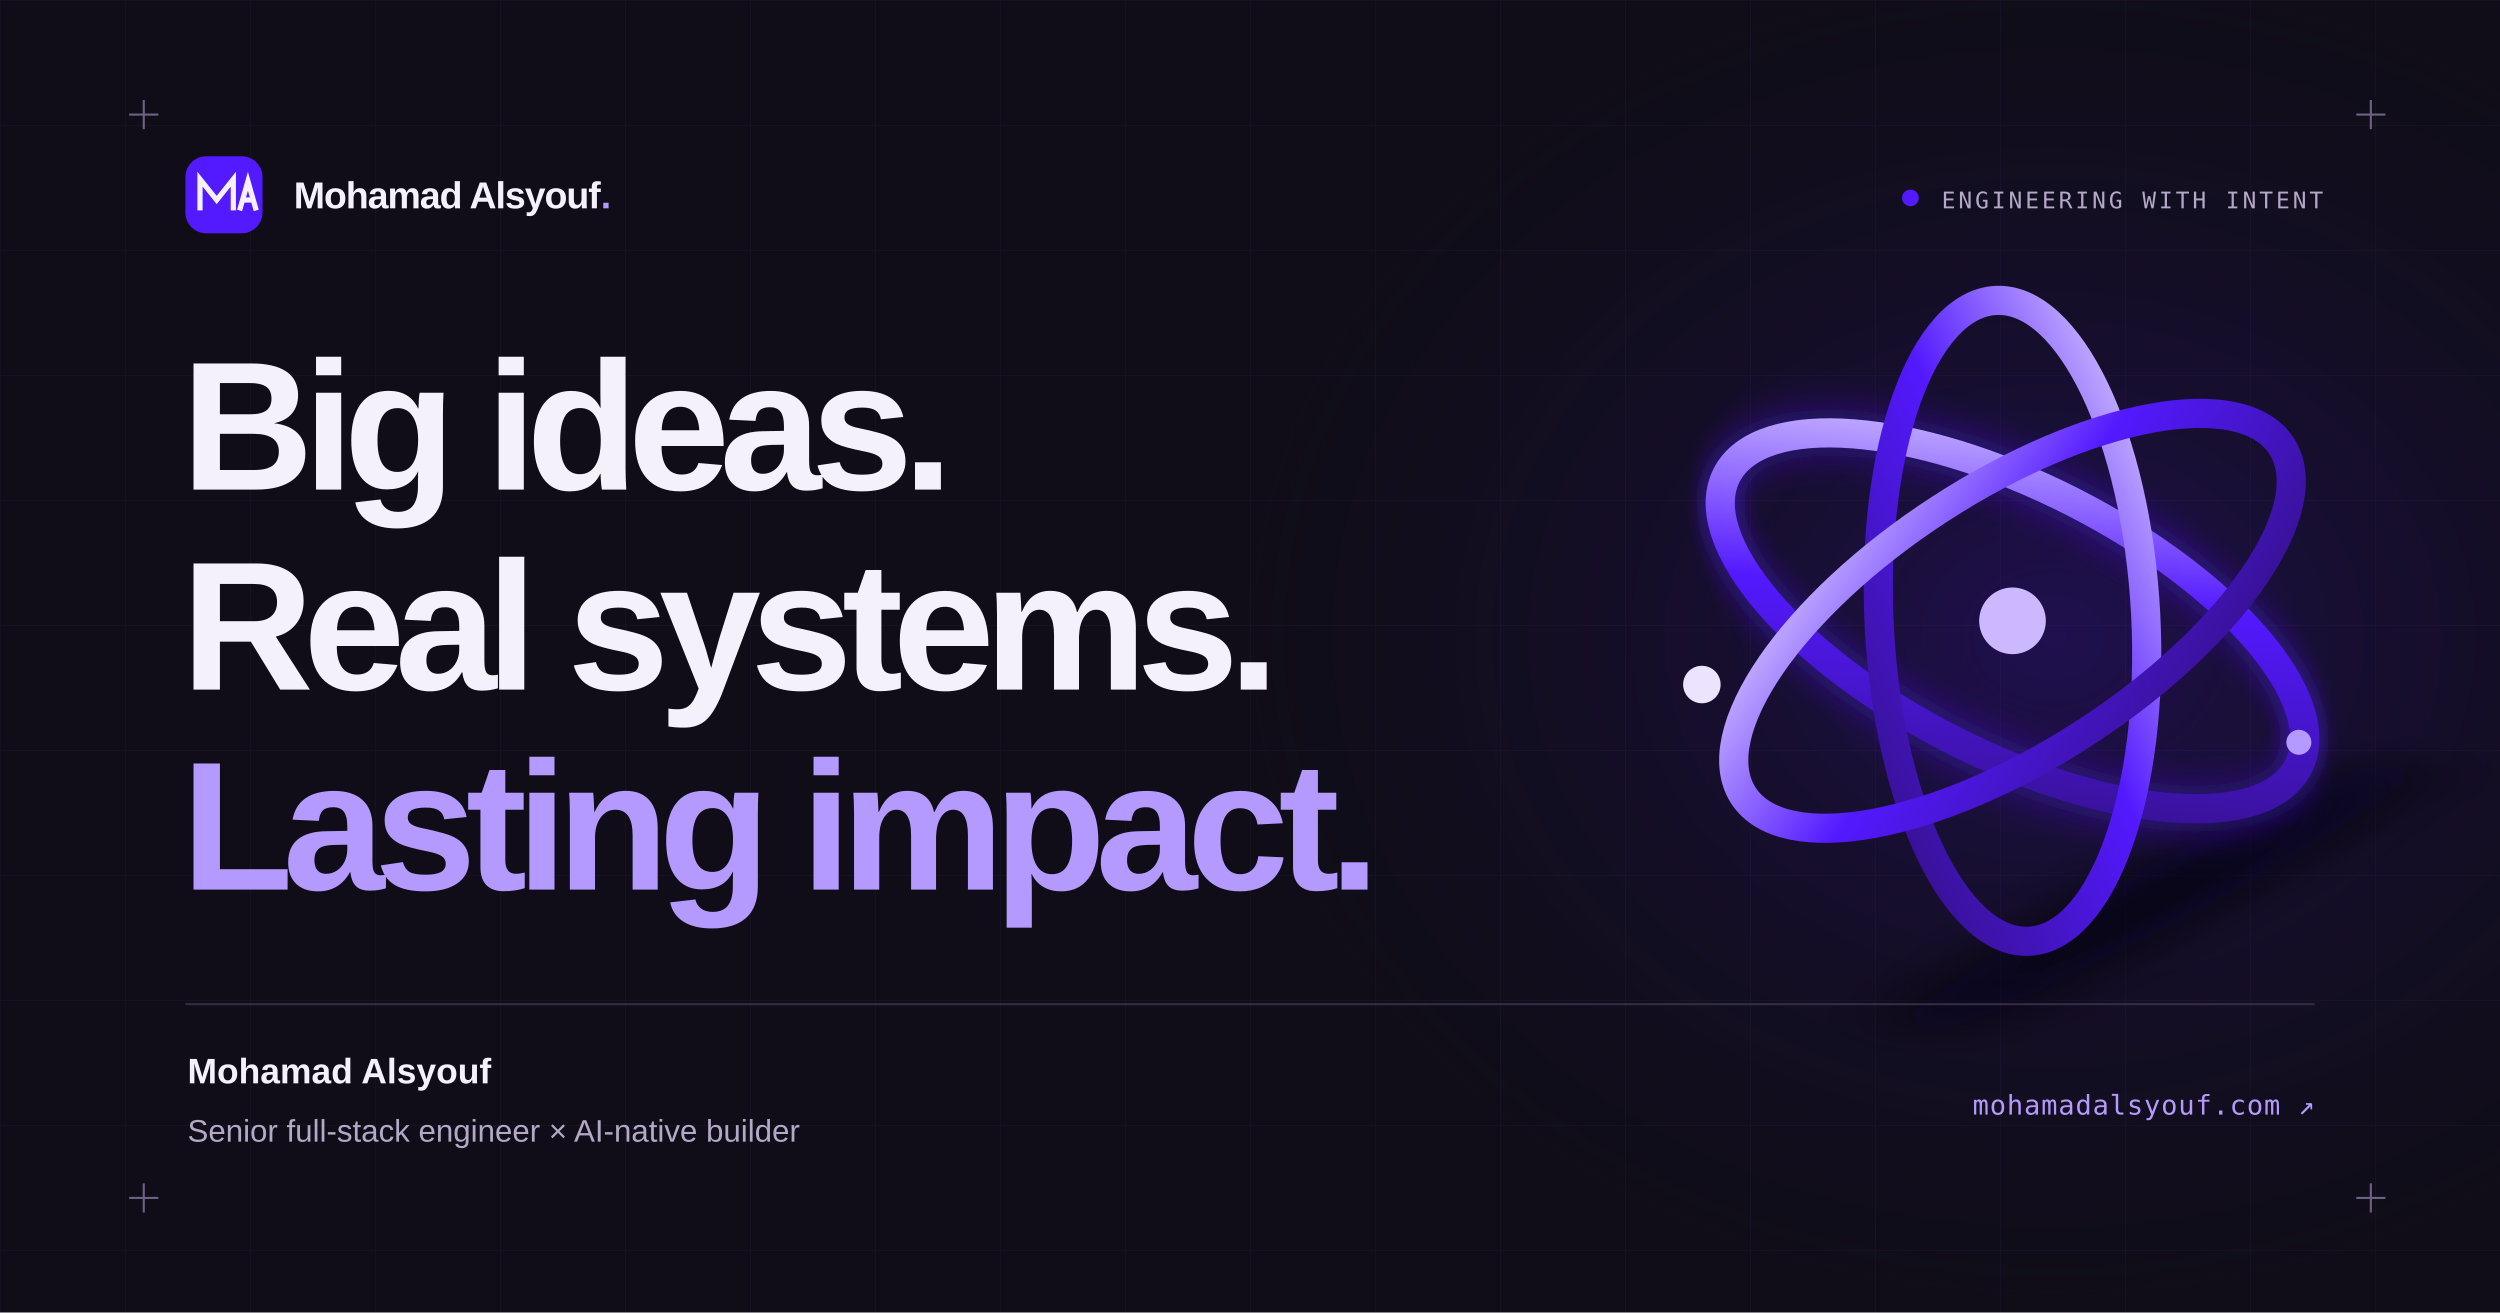
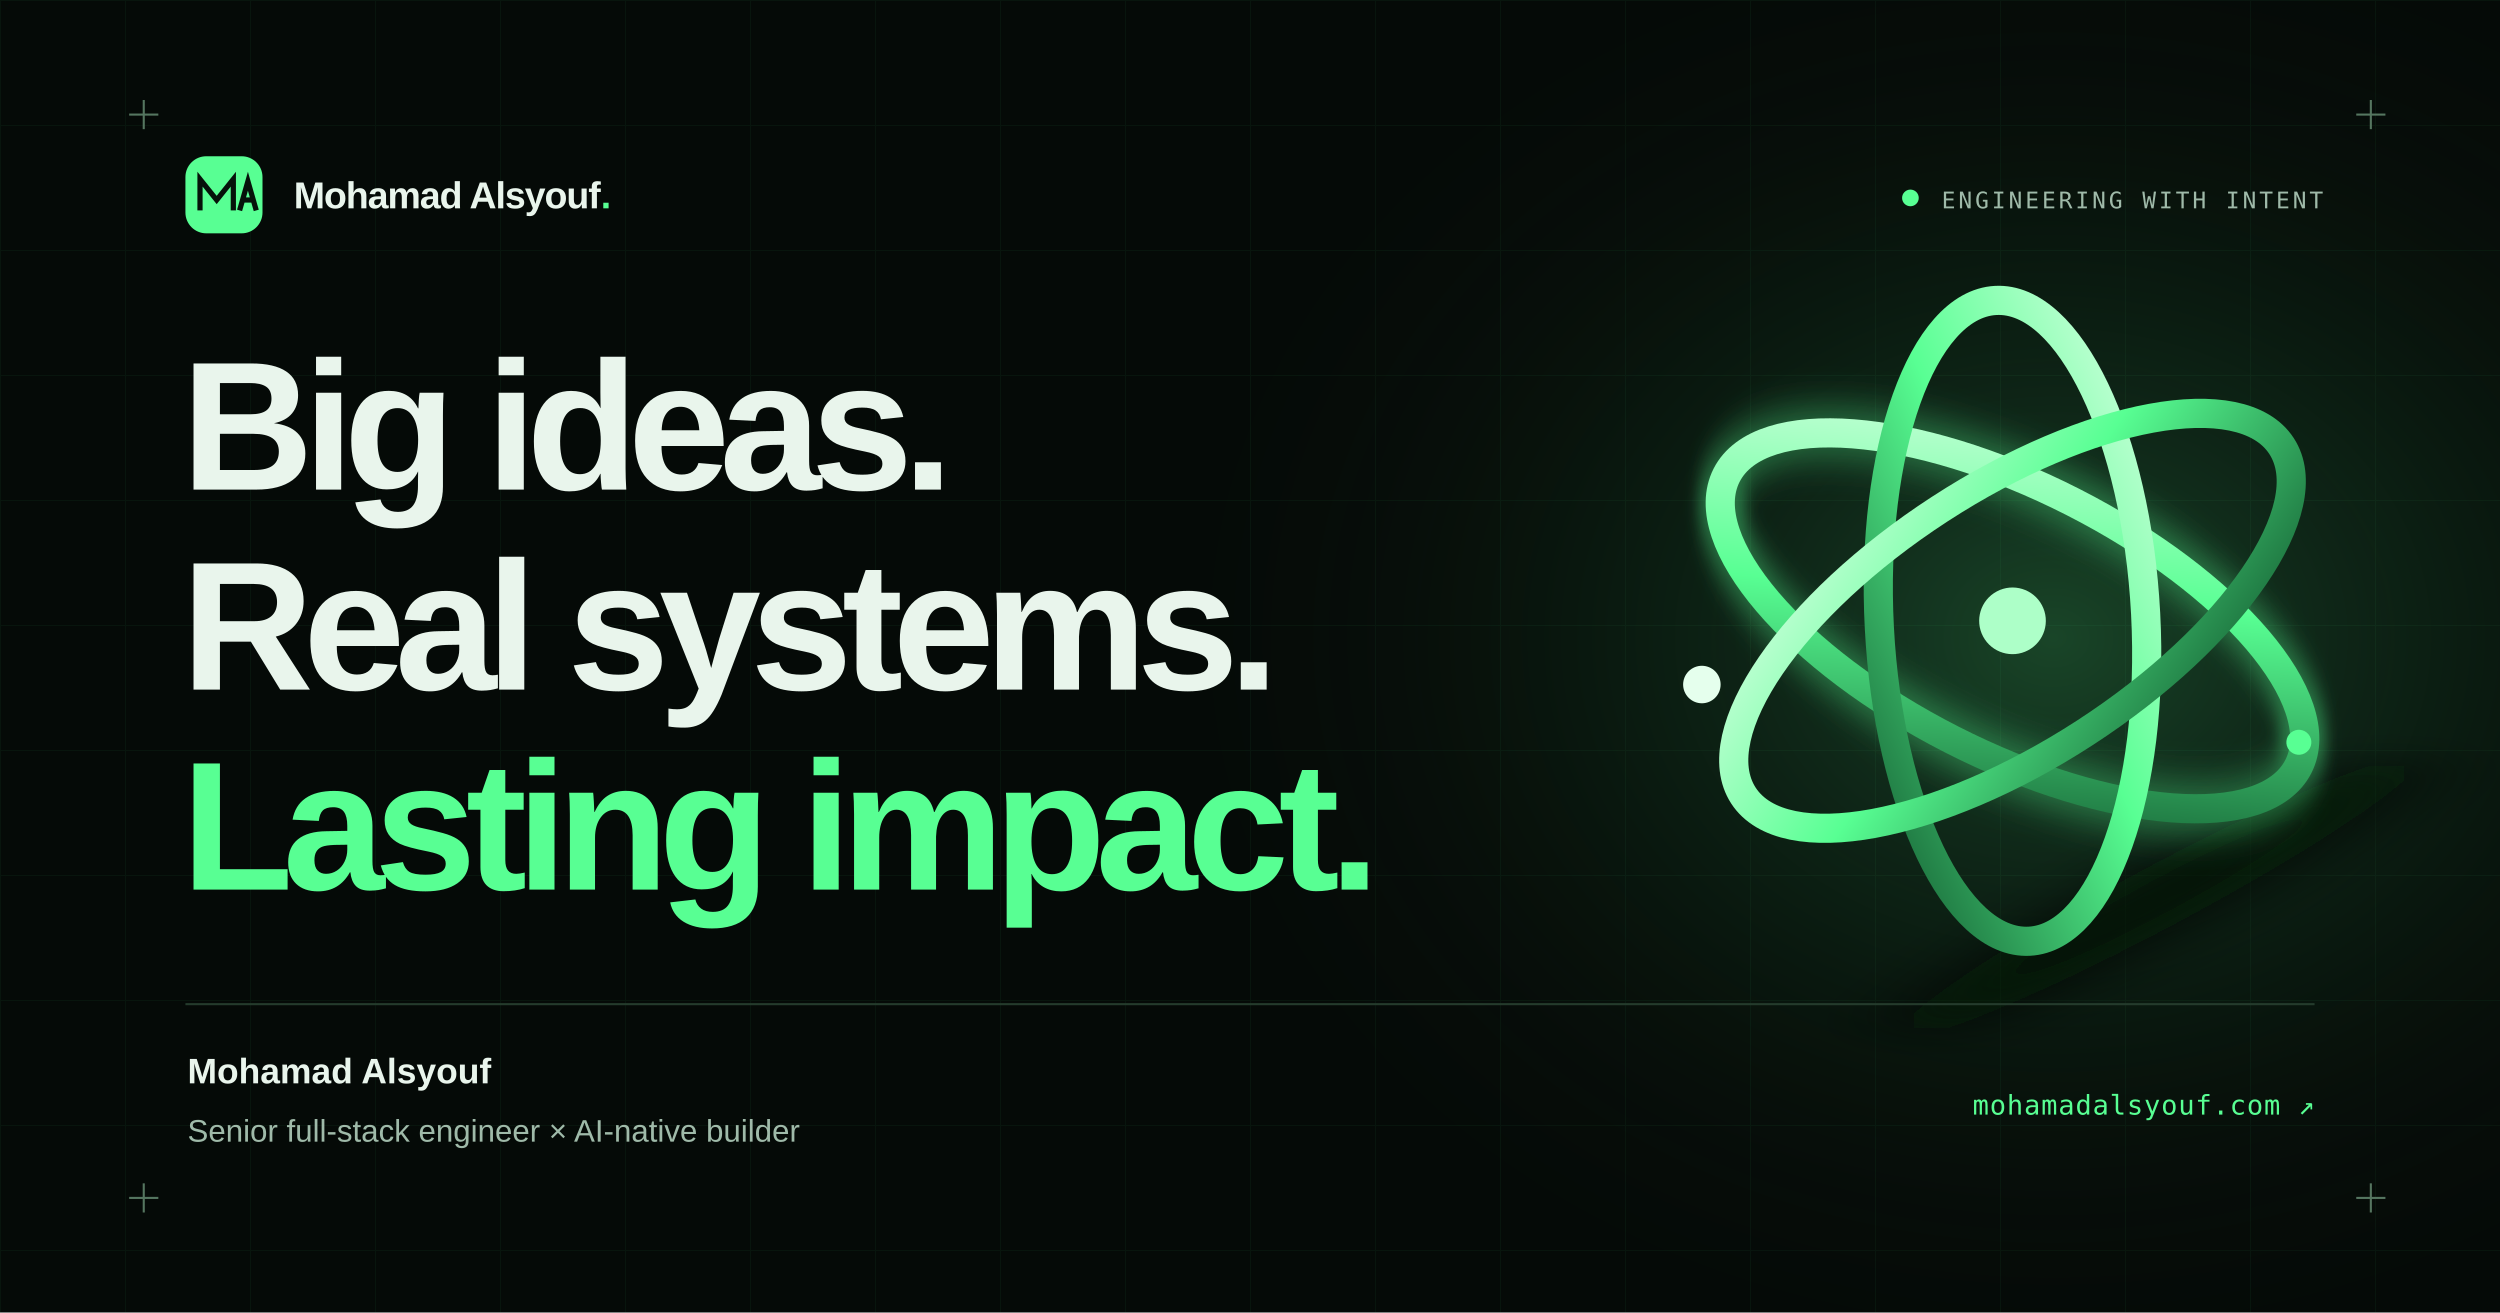
<svg xmlns="http://www.w3.org/2000/svg" width="1200" height="630" viewBox="0 0 1200 630">
  <defs>
    <pattern id="grid" width="60" height="60" patternUnits="userSpaceOnUse">
-       <path d="M60 0H0V60" fill="none" stroke="#b49aff" stroke-opacity=".045" />
+       <path d="M60 0H0V60" fill="none" stroke="#58ff93" stroke-opacity=".045" />
    </pattern>
    <radialGradient id="aura">
-       <stop stop-color="#5319ff" stop-opacity=".24" />
-       <stop offset="1" stop-color="#100d18" stop-opacity="0" />
+       <stop stop-color="#58ff93" stop-opacity=".24" />
+       <stop offset="1" stop-color="#050a07" stop-opacity="0" />
    </radialGradient>
    <linearGradient id="ring" x1="0" y1="0" x2="1" y2="1">
-       <stop stop-color="#e0d5ff" />
-       <stop offset=".45" stop-color="#5319ff" />
-       <stop offset="1" stop-color="#321080" />
+       <stop stop-color="#d5ffe1" />
+       <stop offset=".45" stop-color="#58ff93" />
+       <stop offset="1" stop-color="#135c31" />
    </linearGradient>
    <filter id="glow" x="-100%" y="-100%" width="300%" height="300%">
      <feGaussianBlur stdDeviation="7" />
    </filter>
    <filter id="shadow" x="-100%" y="-100%" width="300%" height="300%">
      <feGaussianBlur stdDeviation="18" />
    </filter>
  </defs>
-   <rect width="1200" height="630" fill="#100d18" />
+   <rect width="1200" height="630" fill="#050a07" />
  <rect width="1200" height="630" fill="url(#grid)" />
  <ellipse cx="985" cy="306" rx="435" ry="360" fill="url(#aura)" />
-   <path d="M62 55h14m-7-7v14M1131 55h14m-7-7v14M62 575h14m-7-7v14M1131 575h14m-7-7v14" stroke="#6f6185" stroke-width="1" />
-   <rect x="89" y="75" width="37" height="37" rx="10" fill="#5319ff" />
-   <path d="M96 101V86l8 10 8-10v15m3 0 4-14 4 14m-6-5h5" fill="none" stroke="#f5f1fc" stroke-width="2.5" />
-   <text x="141" y="100" fill="#f5f1fc" font-family="Arial,sans-serif" font-size="18" font-weight="700" letter-spacing="-.5">Mohamad Alsyouf<tspan fill="#b49aff">.</tspan>
+   <path d="M62 55h14m-7-7v14M1131 55h14m-7-7v14M62 575h14m-7-7v14M1131 575h14m-7-7v14" stroke="#557660" stroke-width="1" />
+   <rect x="89" y="75" width="37" height="37" rx="10" fill="#58ff93" />
+   <path d="M96 101V86l8 10 8-10v15m3 0 4-14 4 14m-6-5h5" fill="none" stroke="#06120a" stroke-width="2.5" />
+   <text x="141" y="100" fill="#e9f5ec" font-family="Arial,sans-serif" font-size="18" font-weight="700" letter-spacing="-.5">Mohamad Alsyouf<tspan fill="#58ff93">.</tspan>
  </text>
-   <circle cx="917" cy="95" r="4" fill="#5319ff" />
-   <text x="932" y="100" fill="#b3a8c6" font-family="monospace" font-size="11" letter-spacing="1.4">ENGINEERING WITH INTENT</text>
-   <text x="87" y="235" fill="#f5f1fc" font-family="Arial,sans-serif" font-size="88" font-weight="700" letter-spacing="-5">Big ideas.</text>
-   <text x="87" y="331" fill="#f5f1fc" font-family="Arial,sans-serif" font-size="88" font-weight="700" letter-spacing="-5">Real systems.</text>
-   <text x="87" y="427" fill="#b49aff" font-family="Arial,sans-serif" font-size="88" font-weight="700" letter-spacing="-5">Lasting impact.</text>
+   <circle cx="917" cy="95" r="4" fill="#58ff93" />
+   <text x="932" y="100" fill="#9fbaa9" font-family="monospace" font-size="11" letter-spacing="1.4">ENGINEERING WITH INTENT</text>
+   <text x="87" y="235" fill="#e9f5ec" font-family="Arial,sans-serif" font-size="88" font-weight="700" letter-spacing="-5">Big ideas.</text>
+   <text x="87" y="331" fill="#e9f5ec" font-family="Arial,sans-serif" font-size="88" font-weight="700" letter-spacing="-5">Real systems.</text>
+   <text x="87" y="427" fill="#58ff93" font-family="Arial,sans-serif" font-size="88" font-weight="700" letter-spacing="-5">Lasting impact.</text>
  <g transform="translate(966 298) rotate(-28)">
-     <ellipse cx="0" cy="150" rx="141" ry="15" fill="#05020d" opacity=".8" filter="url(#shadow)" />
-     <ellipse rx="154" ry="64" fill="none" stroke="#5319ff" stroke-opacity=".38" stroke-width="22" transform="rotate(55)" filter="url(#glow)" />
+     <ellipse cx="0" cy="150" rx="141" ry="15" fill="#020804" opacity=".8" filter="url(#shadow)" />
+     <ellipse rx="154" ry="64" fill="none" stroke="#58ff93" stroke-opacity=".38" stroke-width="22" transform="rotate(55)" filter="url(#glow)" />
    <ellipse rx="154" ry="64" fill="none" stroke="url(#ring)" stroke-width="14" transform="rotate(55)" />
    <ellipse rx="154" ry="64" fill="none" stroke="url(#ring)" stroke-width="14" transform="rotate(115)" />
    <ellipse rx="154" ry="64" fill="none" stroke="url(#ring)" stroke-width="14" transform="rotate(-5)" />
-     <circle cx="0" cy="0" r="16" fill="#cbb8ff" />
-     <circle cx="-146" cy="-43" r="9" fill="#ece4ff" />
-     <circle cx="94" cy="116" r="6" fill="#b49aff" />
+     <circle cx="0" cy="0" r="16" fill="#adffc8" />
+     <circle cx="-146" cy="-43" r="9" fill="#e5ffed" />
+     <circle cx="94" cy="116" r="6" fill="#58ff93" />
  </g>
-   <path d="M89 482h1022" stroke="#342b44" />
-   <text x="90" y="520" fill="#f5f1fc" font-family="Arial,sans-serif" font-size="17" font-weight="600">Mohamad Alsyouf</text>
-   <text x="90" y="548" fill="#b3a8c6" font-family="Arial,sans-serif" font-size="15">Senior full-stack engineer × AI-native builder</text>
-   <text x="1111" y="535" text-anchor="end" fill="#b49aff" font-family="monospace" font-size="13" letter-spacing=".4">mohamadalsyouf.com ↗</text>
+   <path d="M89 482h1022" stroke="#243b2c" />
+   <text x="90" y="520" fill="#e9f5ec" font-family="Arial,sans-serif" font-size="17" font-weight="600">Mohamad Alsyouf</text>
+   <text x="90" y="548" fill="#9fbaa9" font-family="Arial,sans-serif" font-size="15">Senior full-stack engineer × AI-native builder</text>
+   <text x="1111" y="535" text-anchor="end" fill="#58ff93" font-family="monospace" font-size="13" letter-spacing=".4">mohamadalsyouf.com ↗</text>
</svg>
